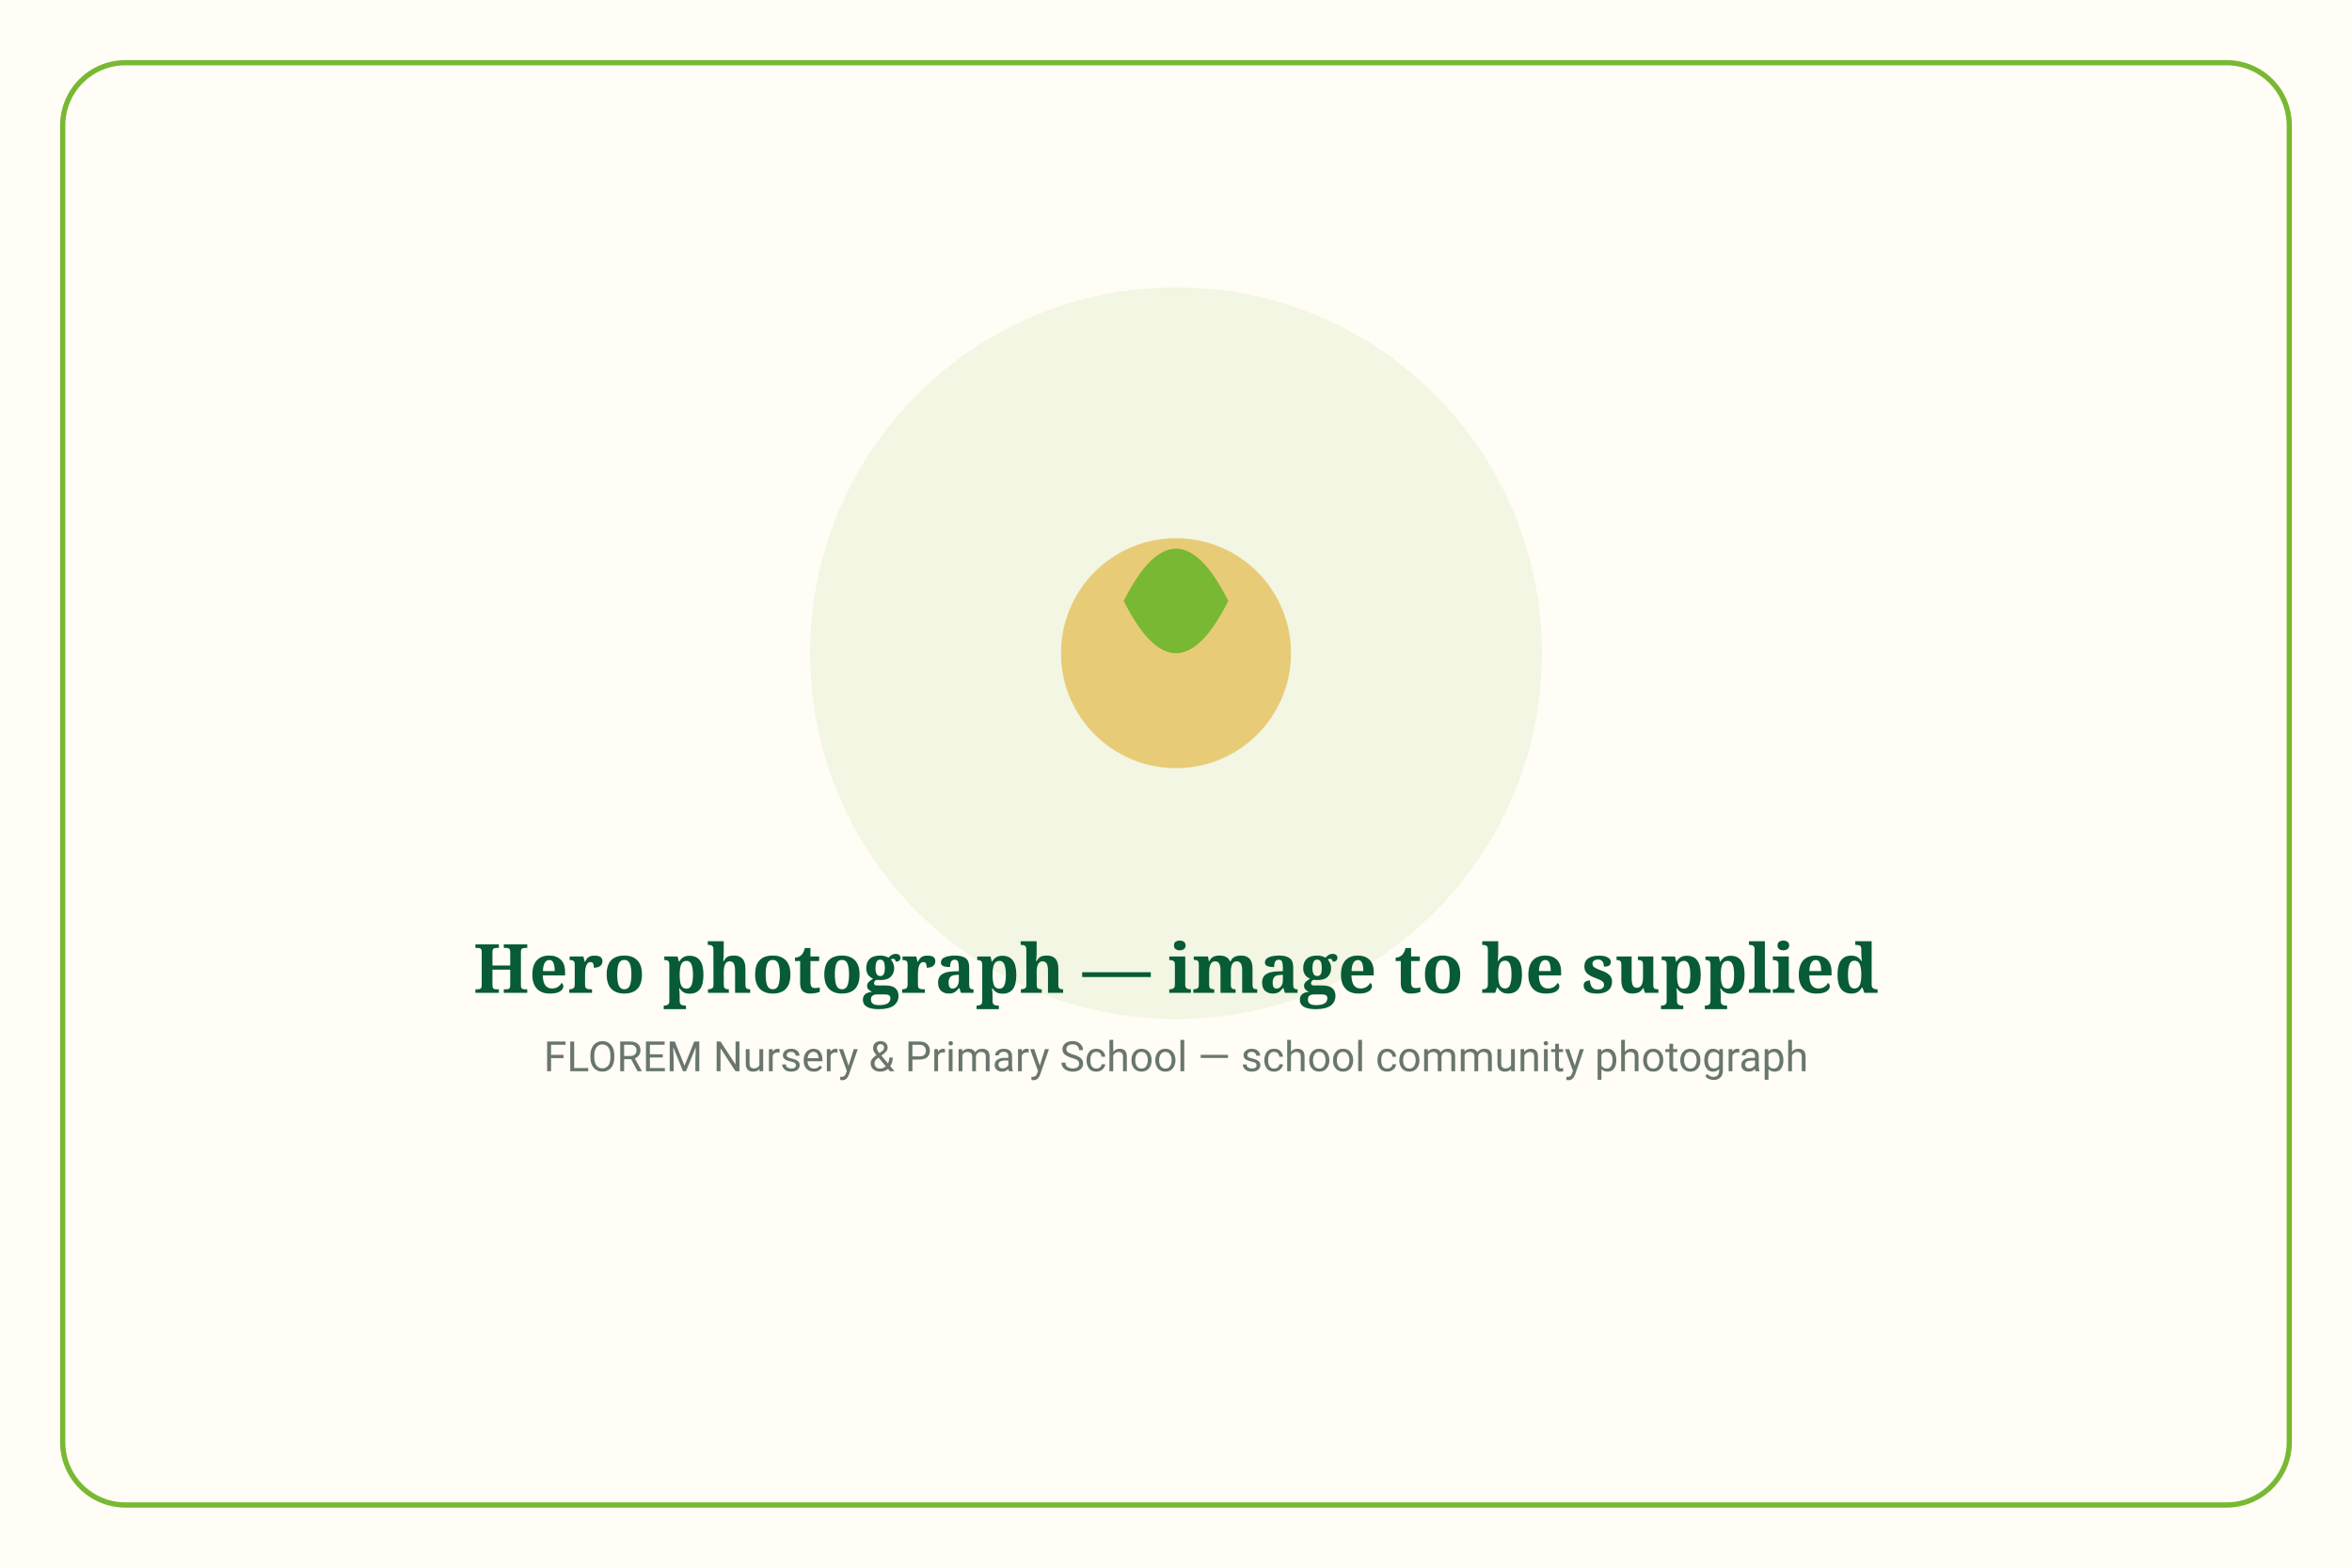
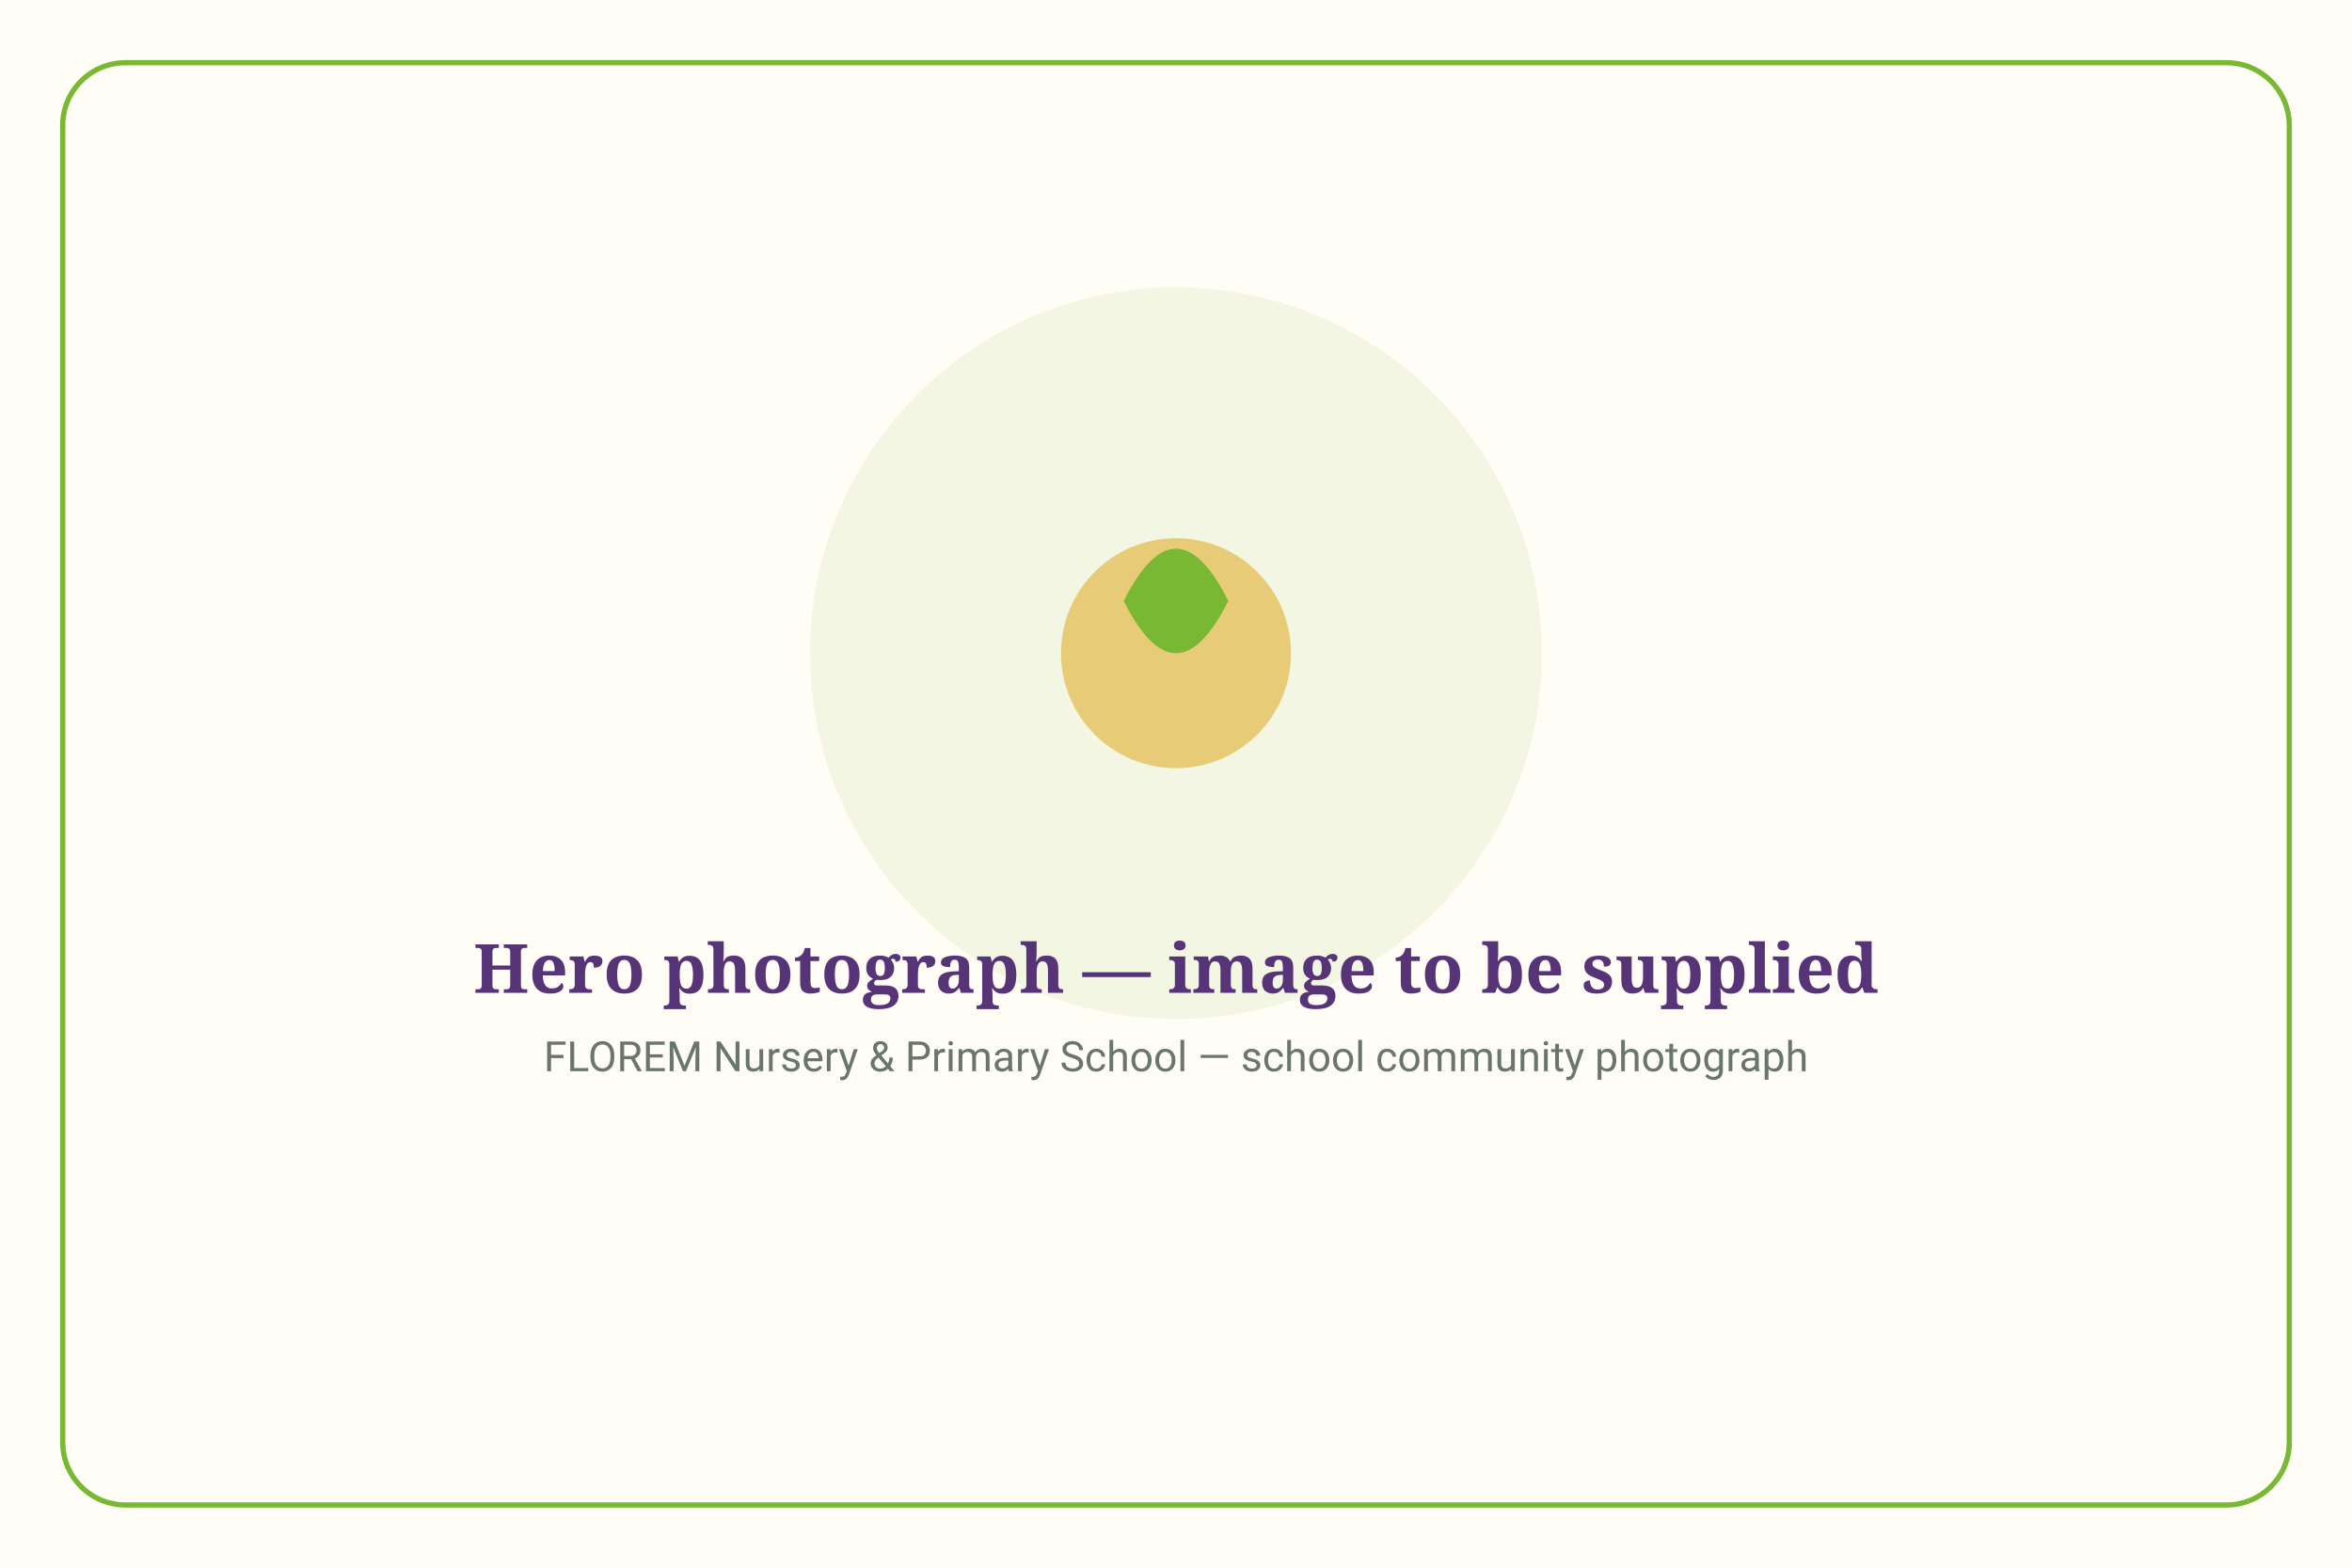
<svg xmlns="http://www.w3.org/2000/svg" width="900" height="600" viewBox="0 0 900 600">
  <defs>
    <style>
-       .title { font: bold 26px Georgia, serif; fill: #075B35; text-anchor: middle; }
+       .title { font: bold 26px Georgia, serif; fill: #563477; text-anchor: middle; }
      .sub { font: 16px system-ui, -apple-system, Segoe UI, Roboto, sans-serif; fill: #69766D; text-anchor: middle; }
    </style>
  </defs>
  <rect width="900" height="600" fill="#FFFDF5" />
  <rect x="24" y="24" width="852" height="552" fill="none" stroke="#79B832" stroke-width="2" rx="24" />
  <circle cx="450" cy="250" r="140" fill="#79B832" opacity="0.10" />
  <circle cx="450" cy="250" r="44" fill="#E7C66B" opacity="0.9" />
  <path d="M430 230 Q450 190 470 230 Q450 270 430 230" fill="#79B832" />
  <text x="450" y="380" class="title">Hero photograph — image to be supplied</text>
  <text x="450" y="410" class="sub">FLOREM Nursery &amp; Primary School — school community photograph</text>
</svg>
